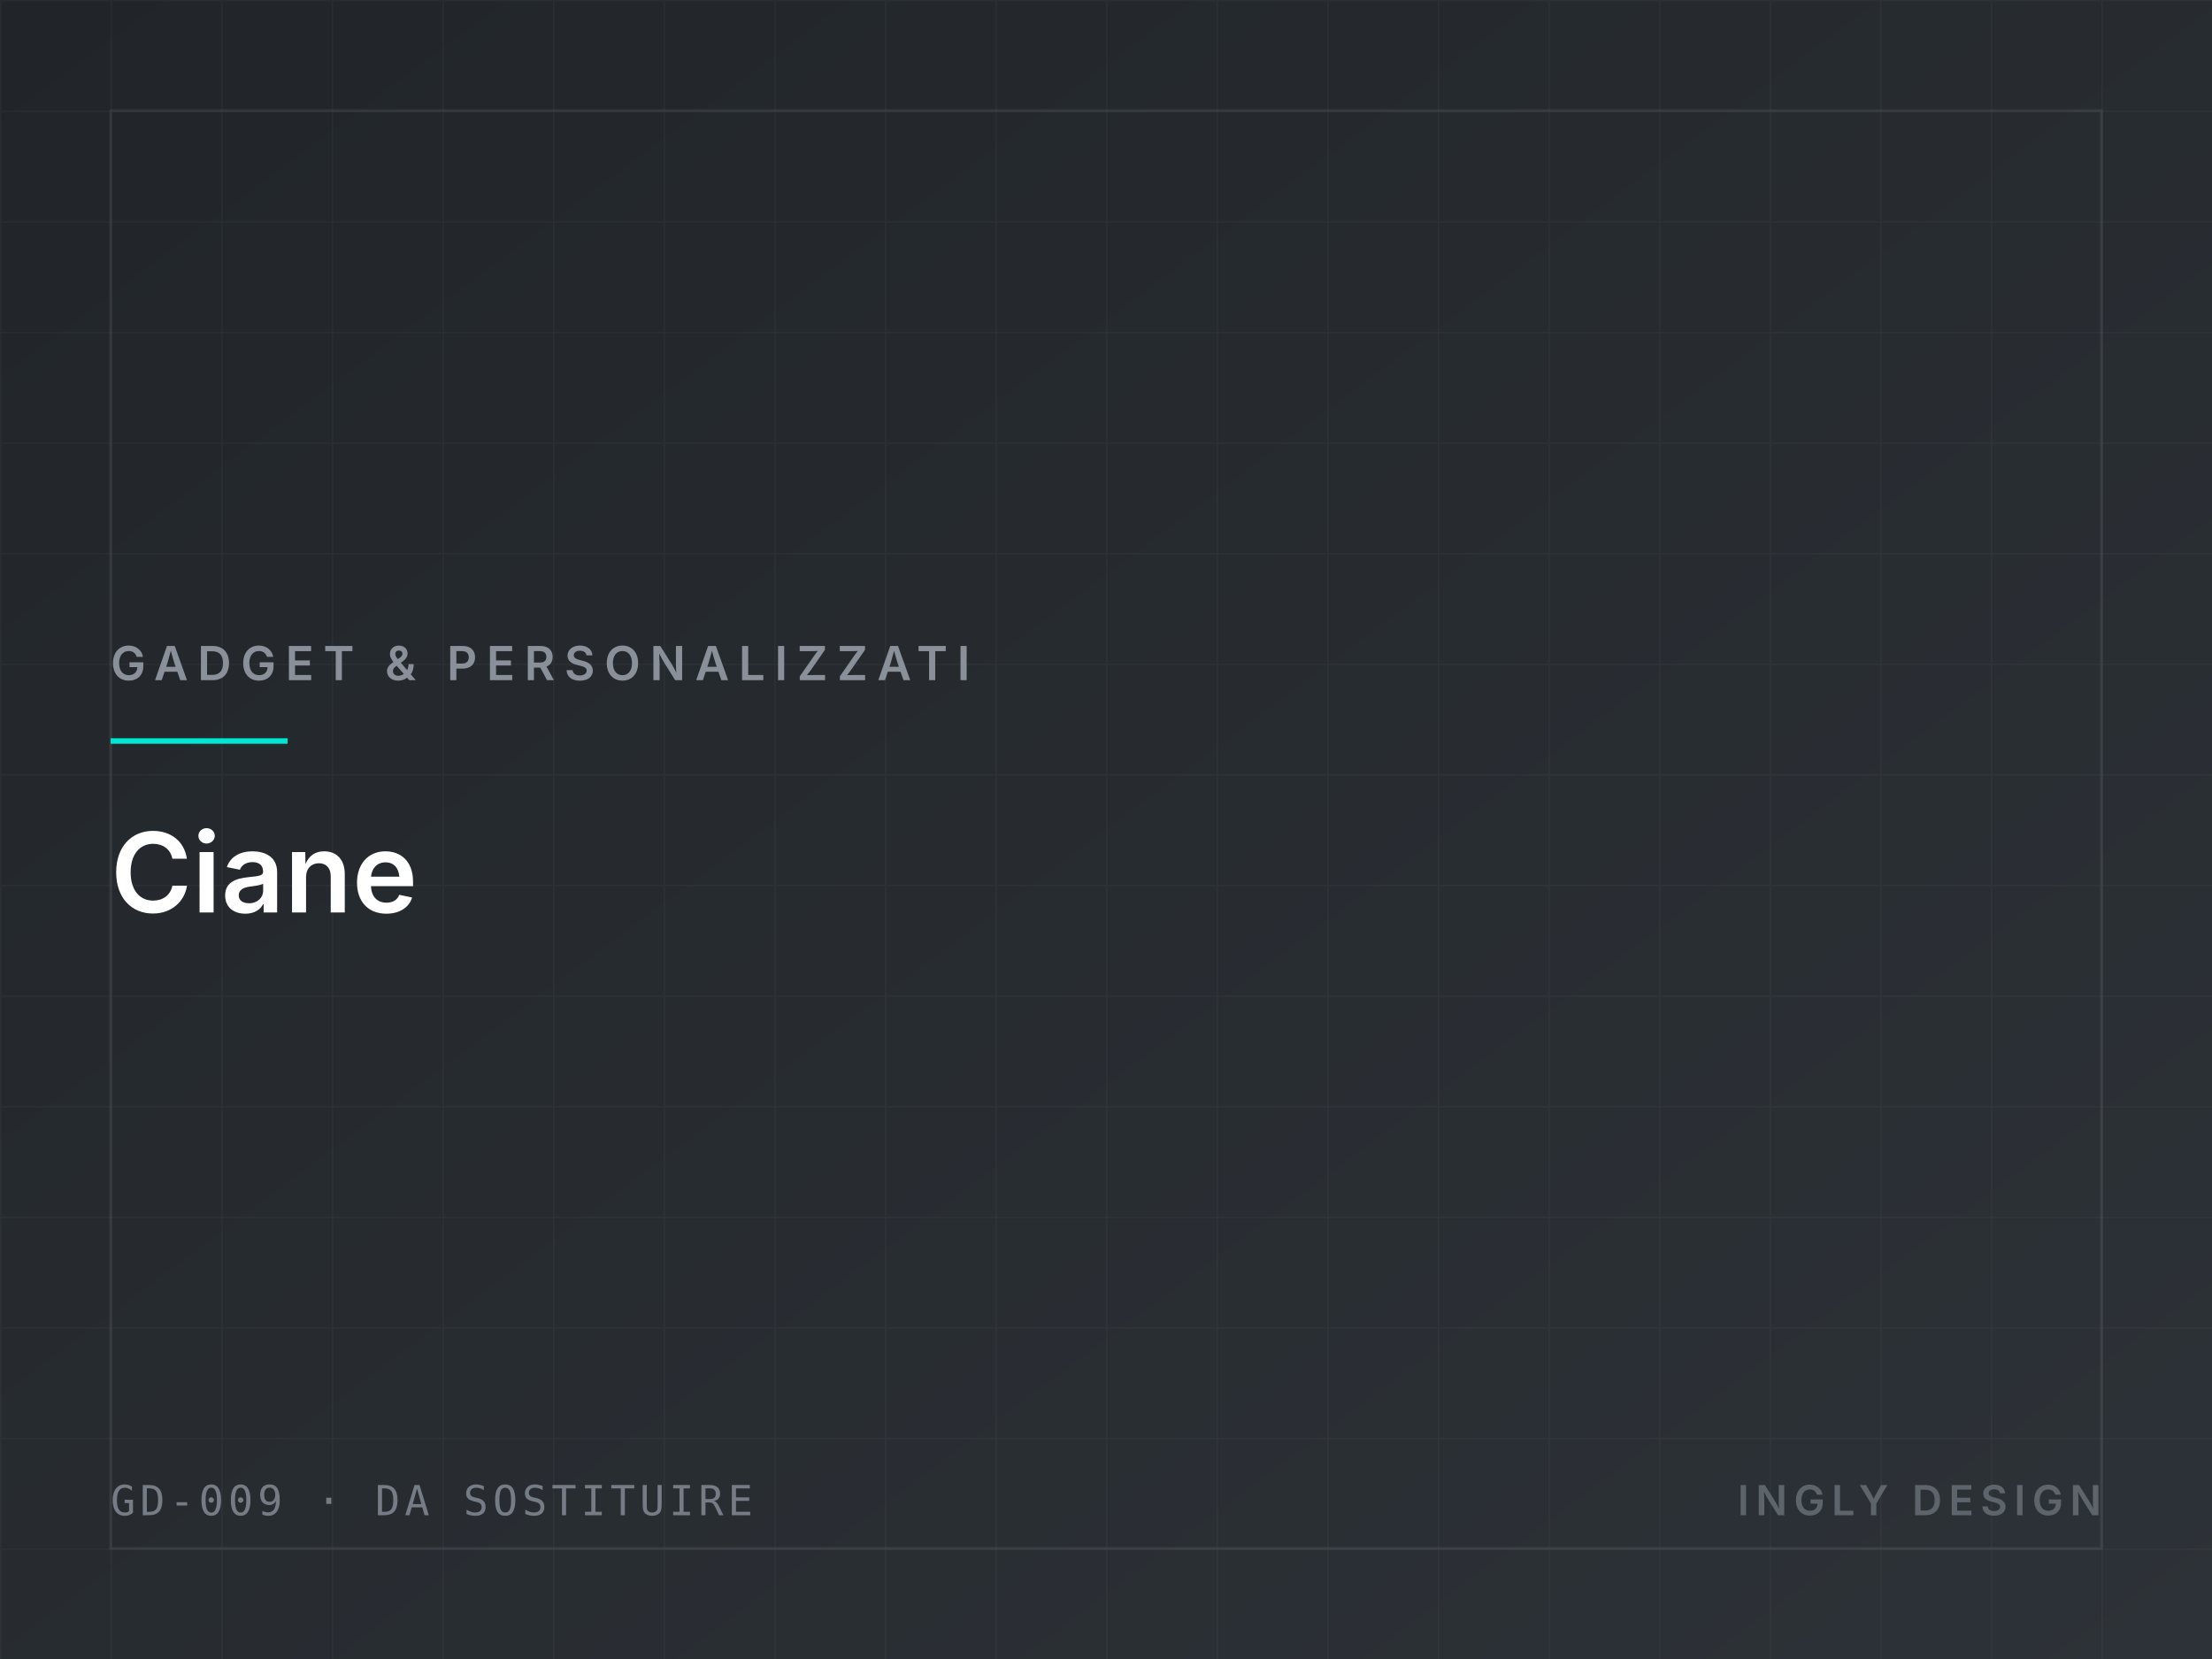
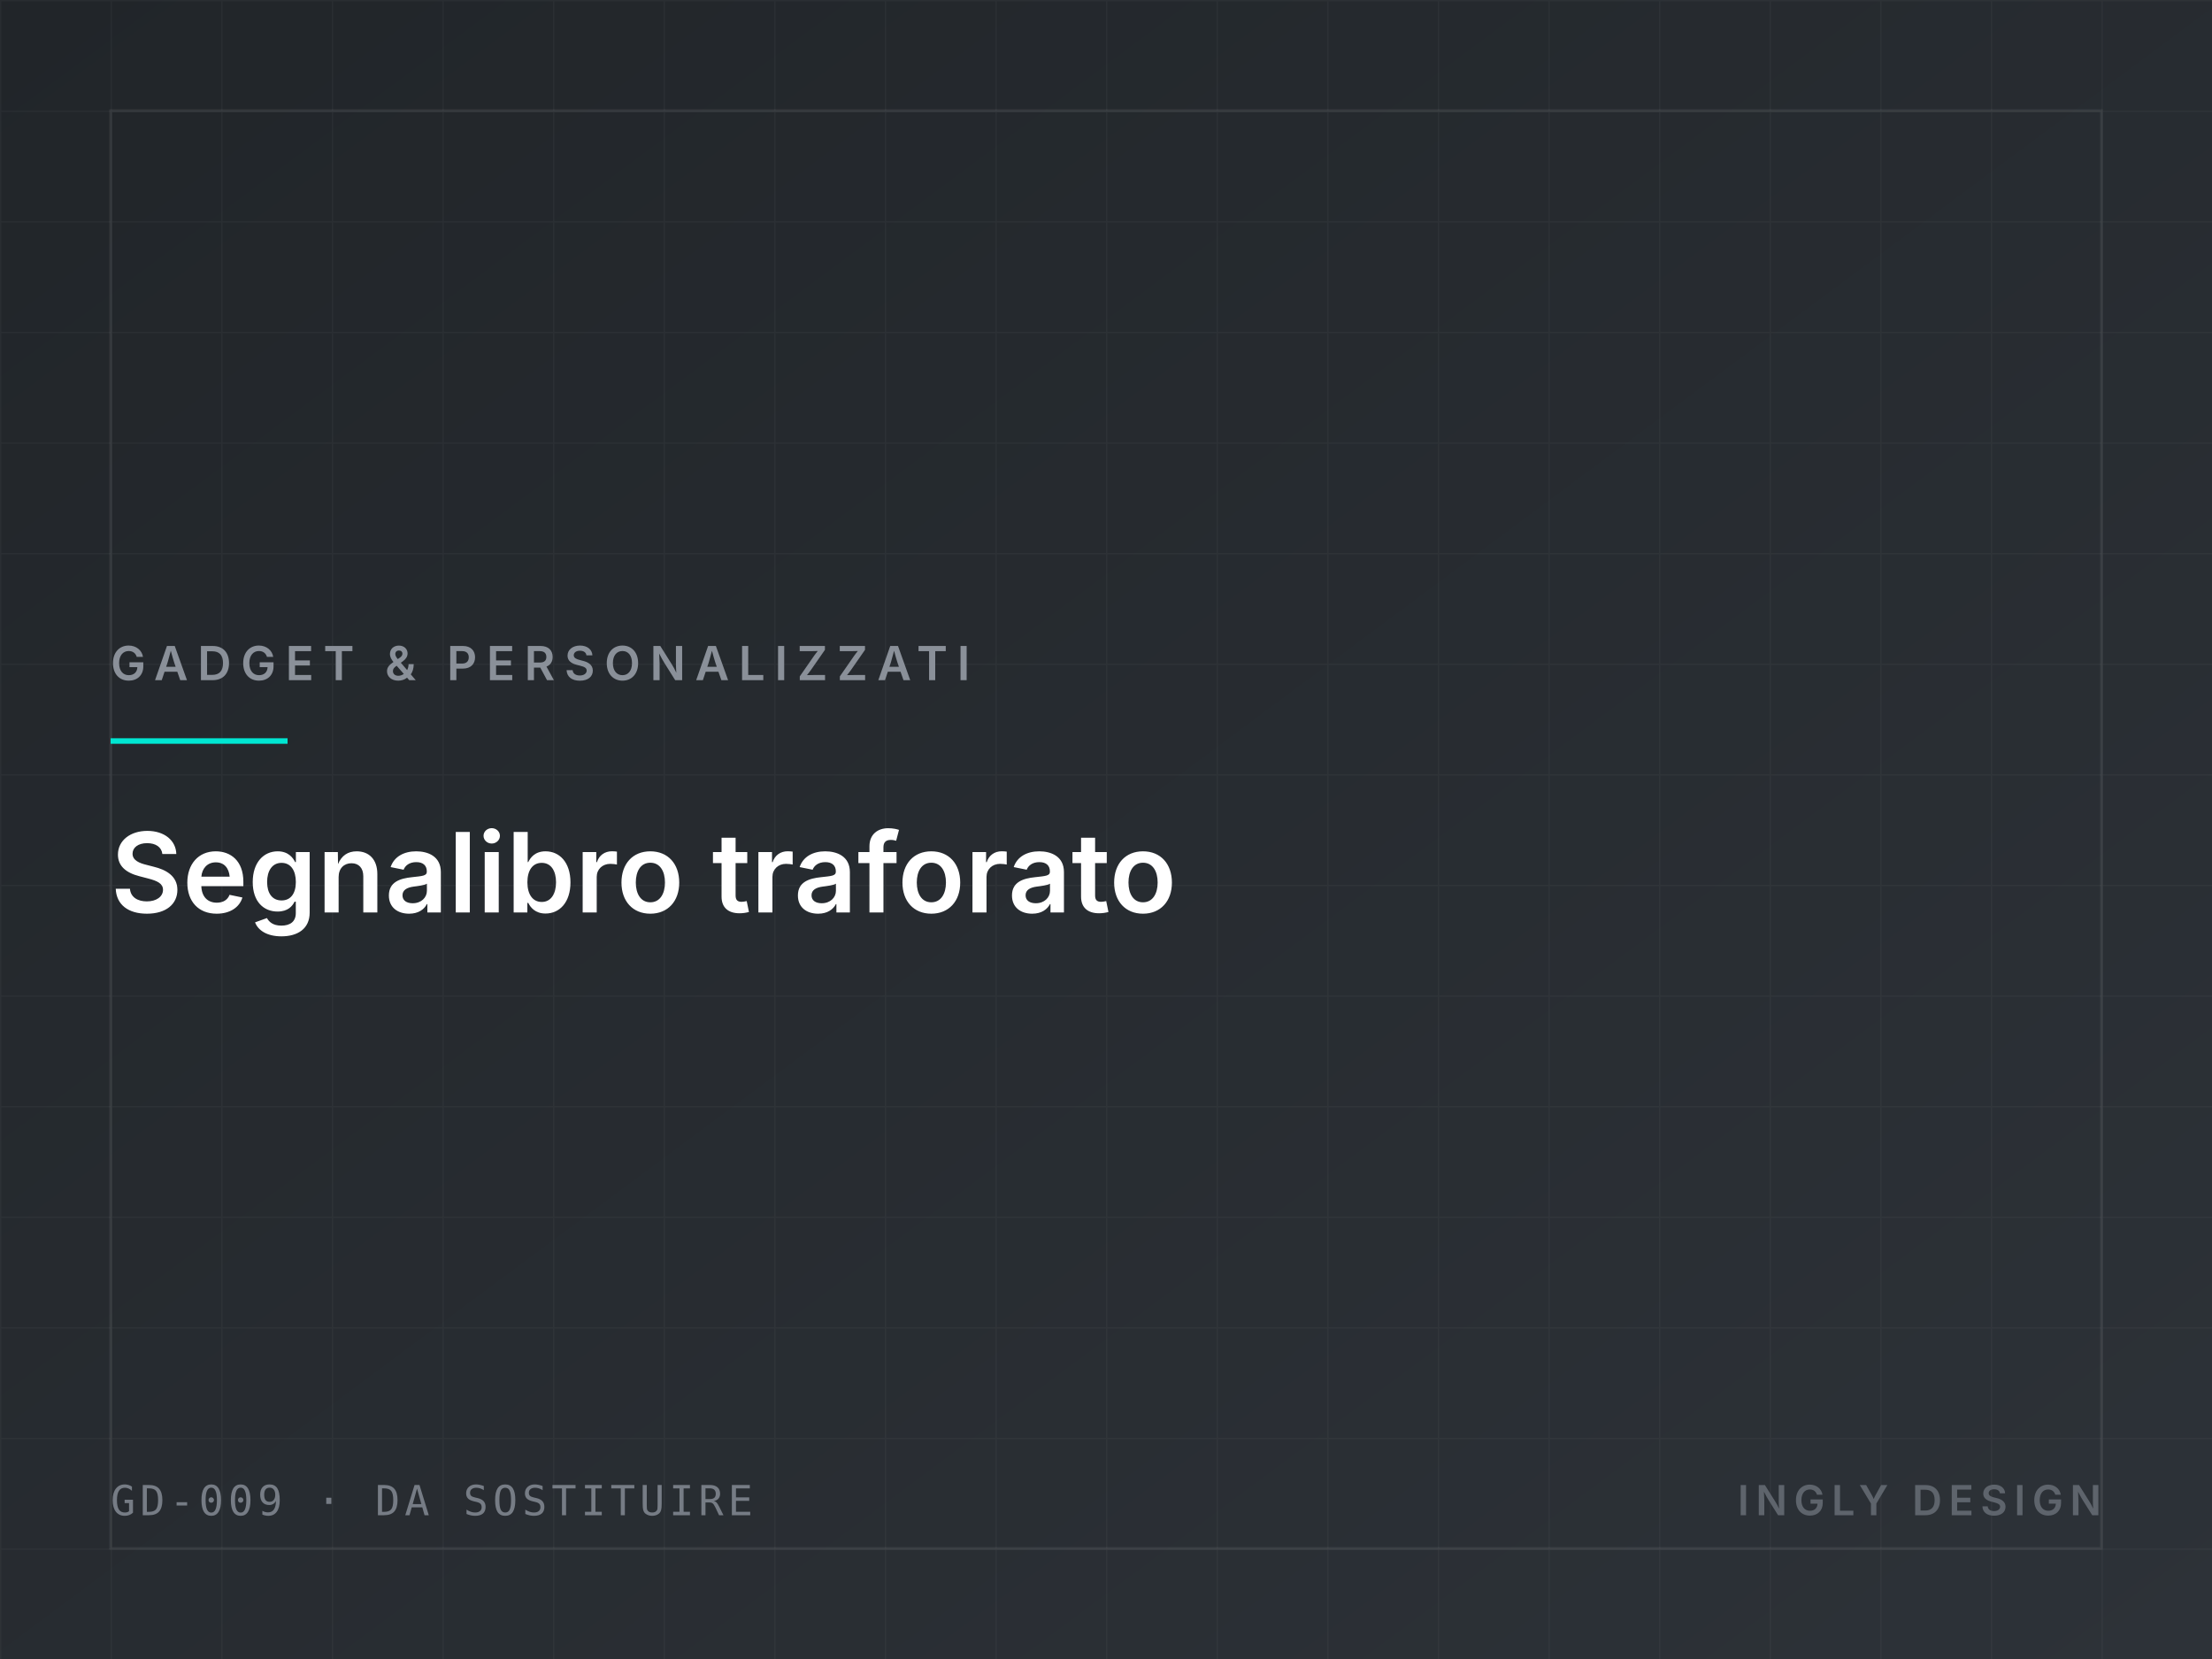
- <svg xmlns="http://www.w3.org/2000/svg" viewBox="0 0 800 600" width="800" height="600" role="img" aria-label="Ciane">
+ <svg xmlns="http://www.w3.org/2000/svg" viewBox="0 0 800 600" width="800" height="600" role="img" aria-label="Segnalibro traforato">
  <defs>
    <linearGradient id="g" x1="0" y1="0" x2="1" y2="1">
      <stop offset="0" stop-color="#212529" />
      <stop offset="1" stop-color="#2D3238" />
    </linearGradient>
    <pattern id="grid" width="40" height="40" patternUnits="userSpaceOnUse">
      <path d="M40 0H0V40" fill="none" stroke="#ffffff" stroke-opacity=".035" stroke-width="1" />
    </pattern>
  </defs>
  <rect width="800" height="600" fill="url(#g)" />
  <rect width="800" height="600" fill="url(#grid)" />
  <rect x="40" y="40" width="720" height="520" fill="none" stroke="#ffffff" stroke-opacity=".07" />
  <line x1="40" y1="268" x2="104" y2="268" stroke="#00E6D2" stroke-width="2" />
  <text x="40" y="246" font-family="system-ui,-apple-system,Segoe UI,sans-serif" font-size="17" font-weight="600" letter-spacing="3.4" fill="#8A9099">GADGET &amp; PERSONALIZZATI</text>
-   <text x="40" y="330" font-family="system-ui,-apple-system,Segoe UI,sans-serif" font-size="40" font-weight="600" fill="#FFFFFF">Ciane</text>
+   <text x="40" y="330" font-family="system-ui,-apple-system,Segoe UI,sans-serif" font-size="40" font-weight="600" fill="#FFFFFF">Segnalibro traforato</text>
  <text x="40" y="548" font-family="ui-monospace,SFMono-Regular,Menlo,monospace" font-size="15" letter-spacing="1.6" fill="#767C85">GD-009 · DA SOSTITUIRE</text>
  <text x="760" y="548" text-anchor="end" font-family="system-ui,-apple-system,Segoe UI,sans-serif" font-size="15" font-weight="600" letter-spacing="2.4" fill="#5E646C">INGLY DESIGN</text>
</svg>
